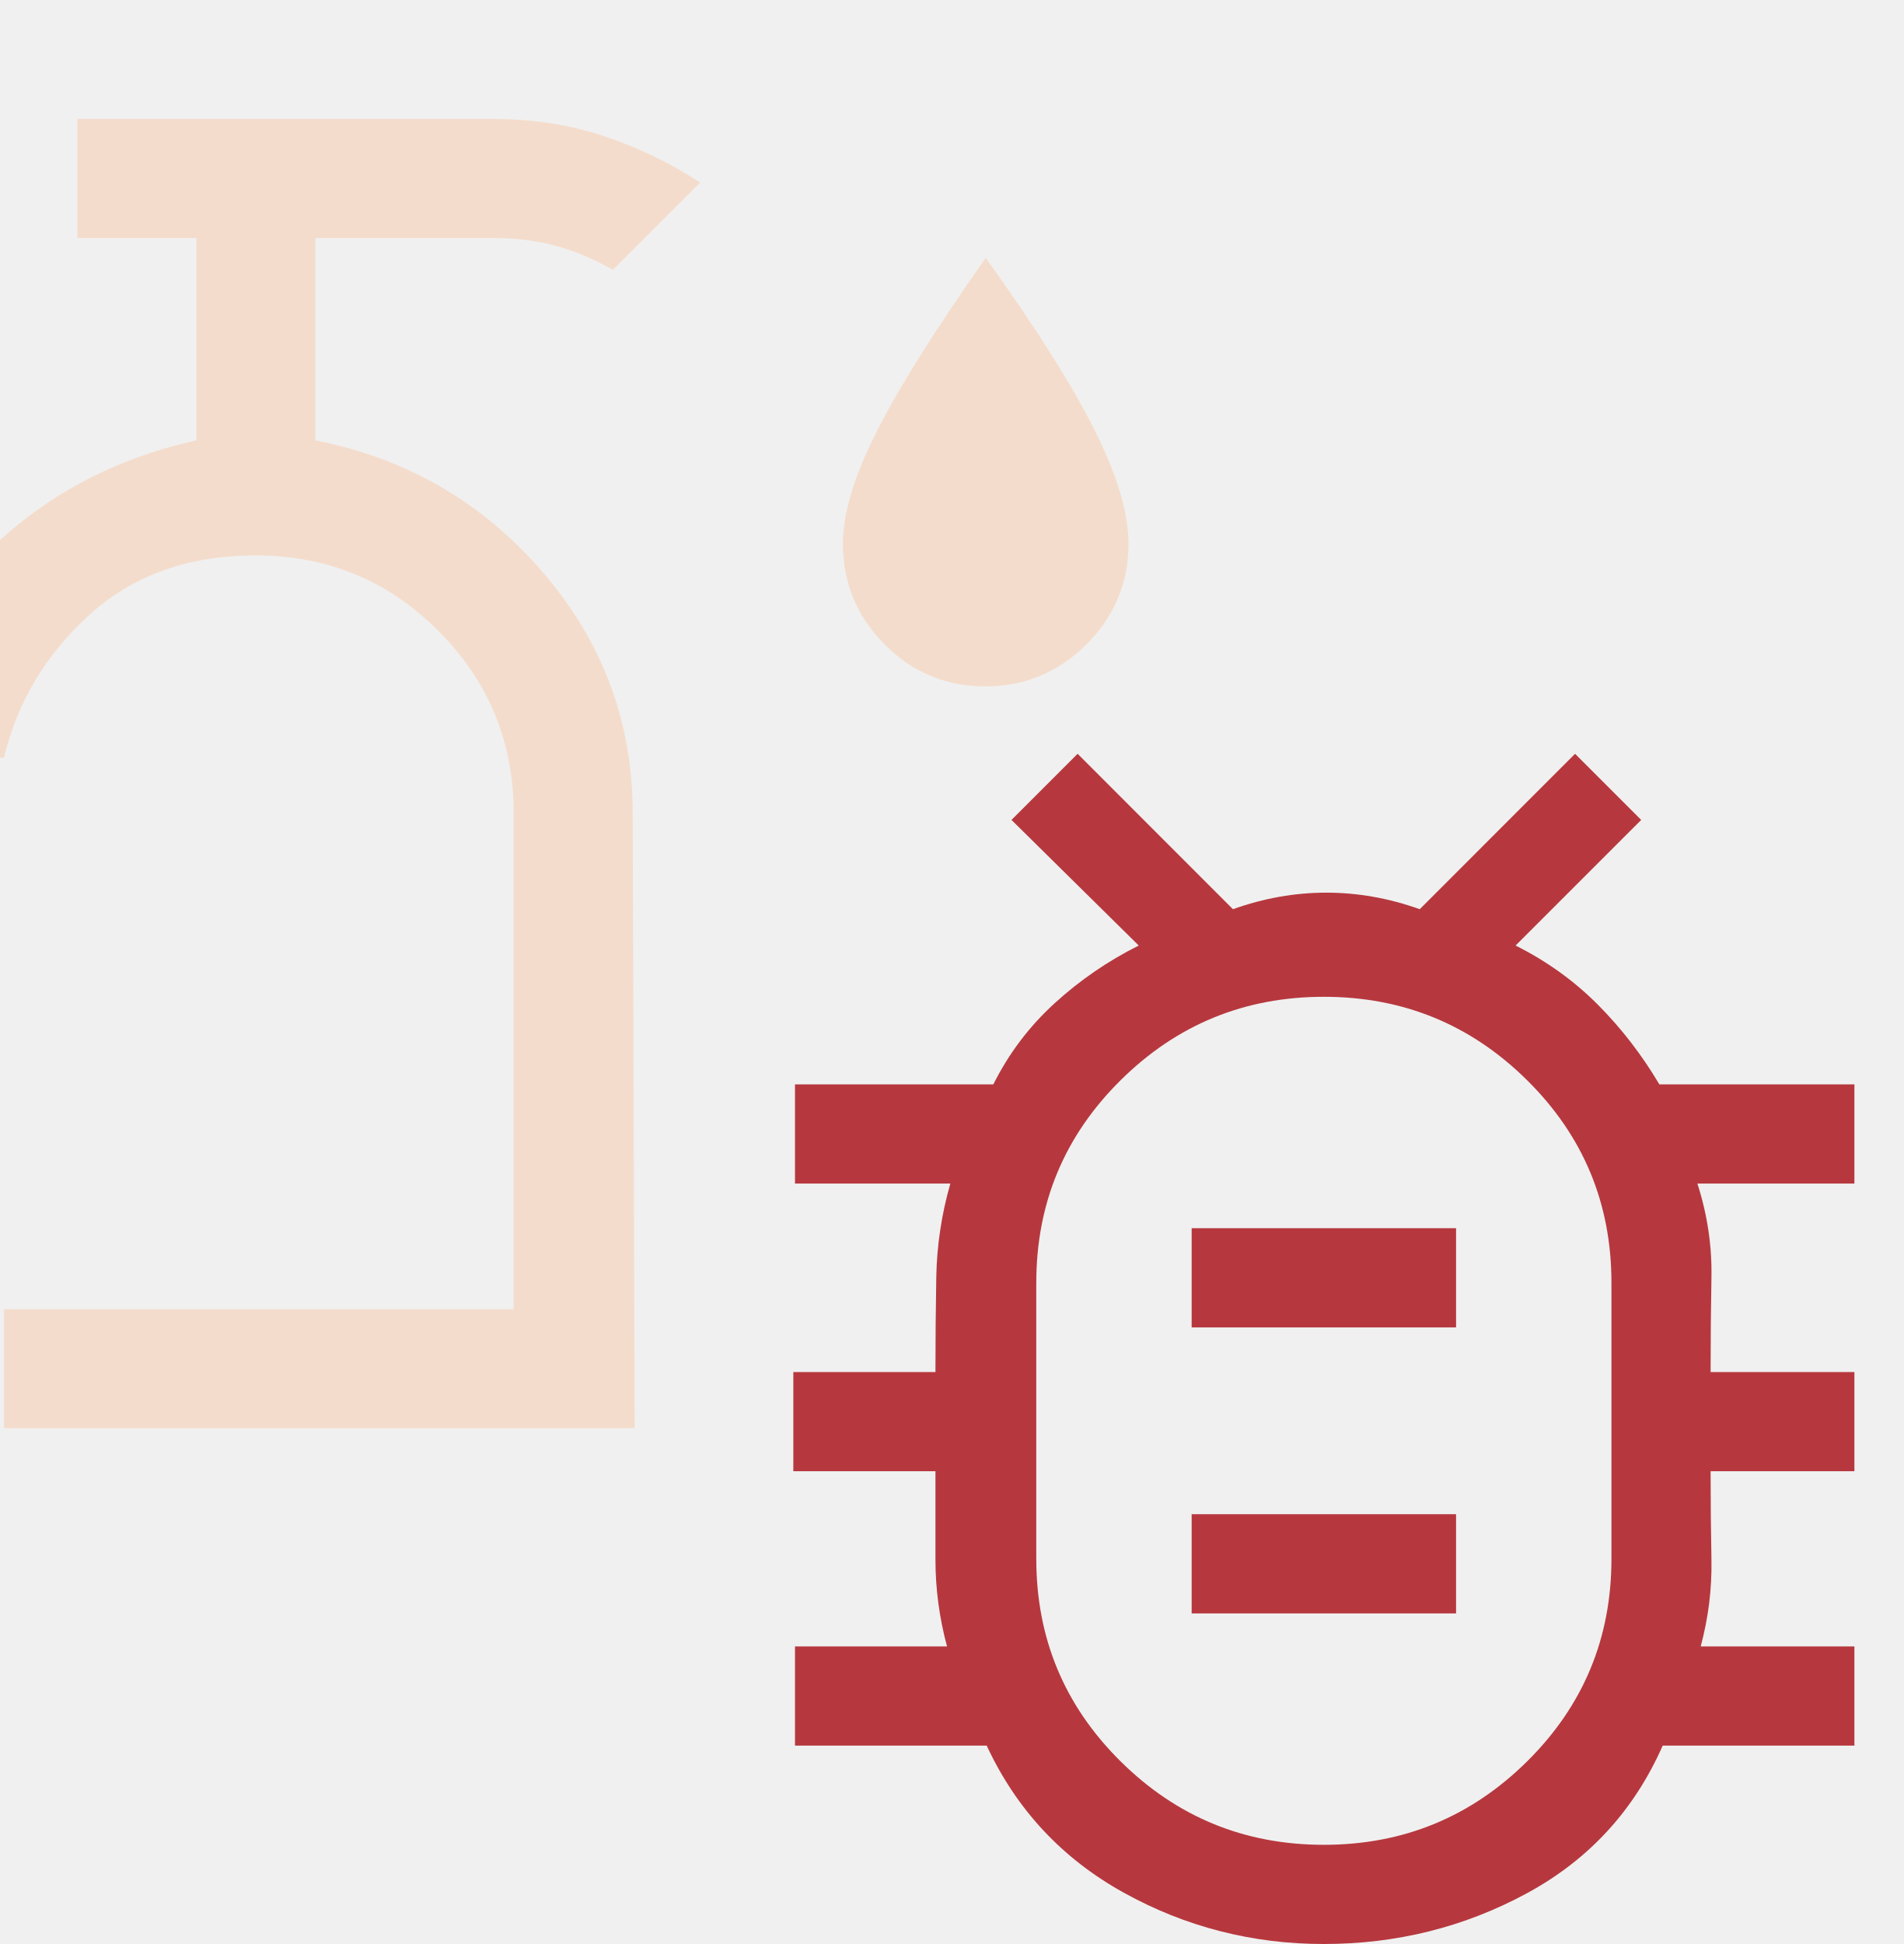
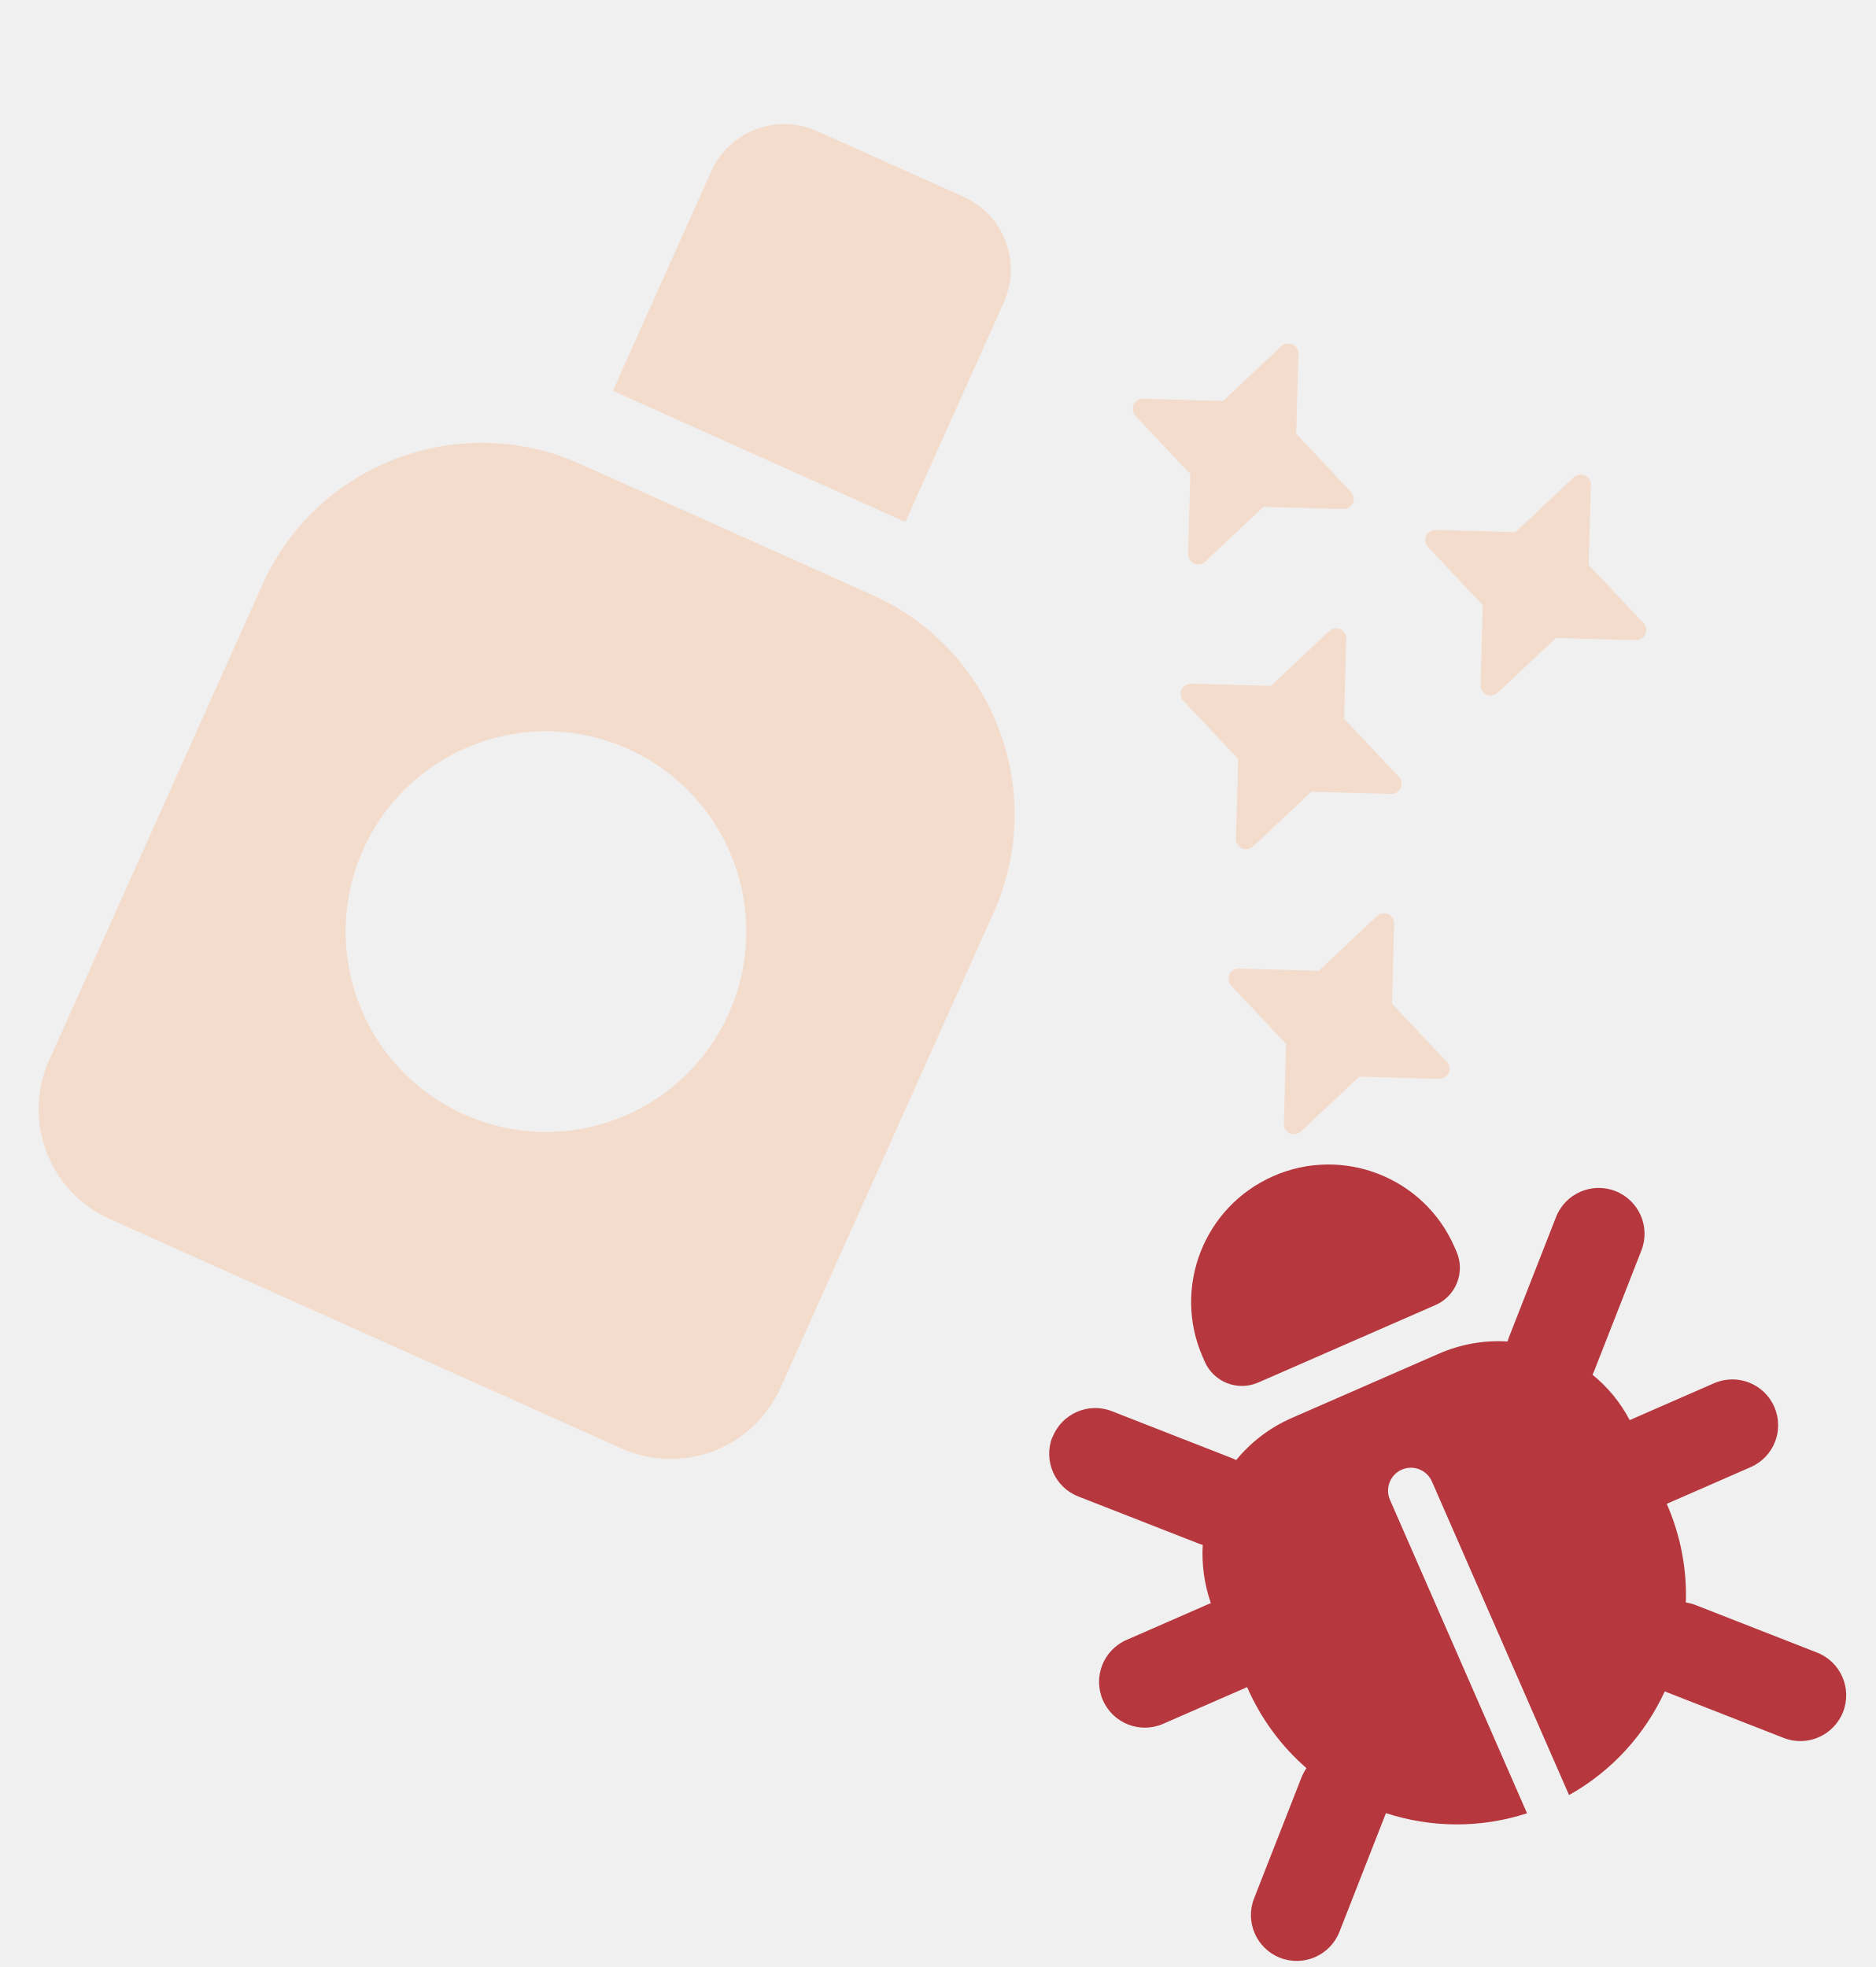
- <svg xmlns="http://www.w3.org/2000/svg" width="48" height="49" viewBox="0 0 48 49" fill="none">
-   <path d="M33.375 49C31.569 49 29.889 48.569 28.333 47.708C26.778 46.847 25.625 45.611 24.875 44H20.042V41.5H23.875C23.681 40.778 23.583 40.049 23.583 39.312V37.083H20V34.583H23.583C23.583 33.778 23.59 32.979 23.604 32.188C23.618 31.396 23.736 30.611 23.958 29.833H20.042V27.333H25.042C25.431 26.556 25.944 25.875 26.583 25.292C27.222 24.708 27.931 24.222 28.708 23.833L25.5 20.667L27.167 19L31.083 22.917C31.861 22.639 32.646 22.5 33.438 22.5C34.229 22.5 35.014 22.639 35.792 22.917L39.708 19L41.375 20.667L38.208 23.833C38.986 24.222 39.674 24.715 40.271 25.312C40.868 25.91 41.389 26.583 41.833 27.333H46.75V29.833H42.792C43.042 30.611 43.16 31.396 43.146 32.188C43.132 32.979 43.125 33.778 43.125 34.583H46.75V37.083H43.125C43.125 37.833 43.132 38.576 43.146 39.312C43.16 40.049 43.069 40.778 42.875 41.5H46.75V44H41.917C41.194 45.639 40.049 46.882 38.479 47.729C36.91 48.576 35.208 49 33.375 49ZM33.375 46.5C35.375 46.5 37.083 45.799 38.5 44.396C39.917 42.993 40.625 41.292 40.625 39.292V32.333C40.625 30.333 39.917 28.632 38.5 27.229C37.083 25.826 35.375 25.125 33.375 25.125C31.375 25.125 29.667 25.826 28.25 27.229C26.833 28.632 26.125 30.333 26.125 32.333V39.292C26.125 41.292 26.833 42.993 28.25 44.396C29.667 45.799 31.375 46.5 33.375 46.5ZM30.042 40.667H36.708V38.167H30.042V40.667ZM30.042 33.458H36.708V30.958H30.042V33.458Z" fill="#B6383E" />
-   <g clip-path="url(#clip0_103_4)">
-     <path d="M16 36H12.95H0.1V33H12.95V20.5C12.95 18.7 12.316 17.167 11.05 15.9C9.783 14.633 8.249 14 6.45 14C4.75 14 3.35 14.5 2.25 15.5C1.15 16.5 0.433 17.7 0.1 19.1H-3C-2.667 17.1 -1.783 15.383 -0.35 13.95C1.083 12.517 2.85 11.567 4.95 11.1V6H1.95V3H12.45C13.427 3 14.346 3.142 15.207 3.425C16.069 3.708 16.883 4.1 17.65 4.6L15.45 6.8C14.983 6.533 14.508 6.333 14.025 6.2C13.542 6.067 13.017 6 12.45 6H7.95V11.1C10.25 11.552 12.158 12.656 13.675 14.414C15.192 16.171 15.95 18.2 15.95 20.5L16 36ZM24.839 17.3C23.846 17.3 23 16.948 22.3 16.242C21.6 15.537 21.25 14.69 21.25 13.7C21.25 12.942 21.533 12.002 22.1 10.881C22.667 9.76 23.583 8.3 24.85 6.5C26.117 8.267 27.033 9.717 27.6 10.85C28.167 11.983 28.45 12.933 28.45 13.7C28.45 14.69 28.096 15.537 27.389 16.242C26.682 16.948 25.832 17.3 24.839 17.3Z" fill="#F4DCCC" />
+ <svg xmlns="http://www.w3.org/2000/svg" width="512" height="537" viewBox="0 0 512 537" fill="none">
+   <g clip-path="url(#clip0_115_6)">
+     <path d="M347.625 321.062C366.594 312.768 388.711 321.423 397.002 340.386L397.565 341.674C400.021 347.291 397.462 353.823 391.843 356.28L343.454 377.437C337.835 379.894 331.303 377.338 328.847 371.72L328.283 370.432C319.992 351.47 328.655 329.356 347.625 321.062ZM287.306 392.355C289.824 385.927 297.09 382.75 303.519 385.266L336.437 398.149C336.797 398.29 337.122 398.447 337.446 398.603C341.386 393.769 346.543 389.767 352.663 387.091L392.713 369.58C398.833 366.904 405.237 365.851 411.497 366.225C411.602 365.881 411.708 365.537 411.849 365.177L424.743 332.263C427.261 325.834 434.527 322.658 440.956 325.174C447.385 327.69 450.561 334.953 448.043 341.382L435.148 374.295C435.007 374.655 434.851 374.979 434.694 375.304C438.79 378.627 442.267 382.775 444.846 387.699L467.86 377.637C474.195 374.867 481.55 377.746 484.319 384.078C487.088 390.411 484.207 397.765 477.872 400.535L454.966 410.551C458.814 419.352 460.475 428.513 460.185 437.505C461.176 437.626 462.142 437.885 463.084 438.283L496.002 451.166C502.431 453.682 505.607 460.945 503.088 467.374C500.57 473.802 493.304 476.979 486.875 474.463L454.42 461.761C449.061 473.395 440.112 483.445 428.296 490.06L390.86 404.442C389.484 401.294 385.78 399.844 382.631 401.221C379.481 402.599 378.031 406.301 379.407 409.45L416.827 495.032C403.947 499.215 390.492 498.961 378.313 494.995L365.62 527.395C363.102 533.823 355.836 537 349.407 534.484C342.978 531.967 339.802 524.704 342.32 518.276L355.215 485.362C355.597 484.385 356.078 483.535 356.611 482.706C349.865 476.833 344.267 469.393 340.419 460.592L317.513 470.607C311.178 473.377 303.823 470.499 301.054 464.166C298.285 457.833 301.166 450.479 307.501 447.709L330.515 437.647C328.702 432.43 328.002 427.025 328.308 421.777C327.964 421.672 327.619 421.567 327.259 421.426L294.341 408.543C287.912 406.027 284.736 398.764 287.254 392.335L287.306 392.355Z" fill="#B6383E" />
+   </g>
+   <g clip-path="url(#clip1_115_6)">
+     <path d="M194.136 46.811L167.285 106.692L247.126 142.493L273.977 82.613C278.927 71.572 274.007 58.653 262.967 53.702L223.047 35.802C212.006 30.851 199.087 35.771 194.136 46.811ZM158.335 126.652C125.276 111.828 86.427 126.622 71.603 159.681L13.426 289.422C6.014 305.951 13.411 325.375 29.94 332.787L169.661 395.44C186.19 402.852 205.615 395.455 213.027 378.926L271.204 249.185C286.028 216.126 271.234 177.277 238.175 162.453L158.335 126.652ZM171.404 204.433C184.638 210.367 194.973 221.316 200.135 234.871C205.297 248.425 204.862 263.475 198.928 276.709C192.994 289.944 182.045 300.278 168.49 305.44C154.936 310.602 139.886 310.168 126.652 304.233C113.417 298.299 103.082 287.35 97.921 273.796C92.759 260.241 93.193 245.192 99.127 231.957C105.062 218.723 116.011 208.388 129.565 203.226C143.12 198.064 158.169 198.498 171.404 204.433ZM369.302 137.345C369.694 136.472 369.517 135.194 368.937 134.484L353.817 118.414L354.418 96.358C354.379 95.442 353.661 94.371 352.787 93.979C351.914 93.588 350.637 93.764 349.927 94.344L333.857 109.464L311.801 108.864C310.885 108.902 309.813 109.62 309.422 110.494C309.03 111.367 309.206 112.645 309.787 113.355L324.907 129.424L324.306 151.48C324.345 152.397 325.063 153.468 325.936 153.859C326.81 154.251 328.087 154.075 328.797 153.494L344.867 138.375L366.923 138.975C367.839 138.936 368.91 138.218 369.302 137.345ZM404.147 187.282C404.185 188.198 404.903 189.269 405.777 189.661C406.65 190.053 407.928 189.876 408.638 189.296L424.707 174.176L446.763 174.777C447.68 174.738 448.751 174.02 449.142 173.146C449.534 172.273 449.358 170.996 448.777 170.286L433.658 154.216L434.258 132.16C434.219 131.244 433.501 130.172 432.628 129.781C431.755 129.389 430.477 129.565 429.767 130.146L413.697 145.266L391.641 144.665C390.725 144.704 389.654 145.422 389.262 146.295C388.871 147.169 389.047 148.446 389.628 149.156L404.747 165.226L404.147 187.282ZM380.556 251.921C380.517 251.004 379.799 249.933 378.926 249.541C378.052 249.15 376.775 249.326 376.065 249.907L359.995 265.026L337.939 264.426C337.023 264.464 335.951 265.183 335.56 266.056C335.168 266.929 335.344 268.207 335.925 268.917L351.045 284.986L350.444 307.043C350.483 307.959 351.201 309.03 352.074 309.422C352.948 309.813 354.225 309.637 354.935 309.056L371.005 293.937L393.061 294.537C393.977 294.499 395.049 293.78 395.44 292.907C395.832 292.034 395.655 290.756 395.075 290.046L379.955 273.977L380.556 251.921ZM382.371 215.126C382.763 214.253 382.586 212.975 382.006 212.265L366.886 196.196L367.487 174.139C367.448 173.223 366.73 172.152 365.857 171.76C364.983 171.369 363.706 171.545 362.996 172.126L346.926 187.245L324.87 186.645C323.954 186.683 322.882 187.402 322.491 188.275C322.099 189.148 322.275 190.426 322.856 191.136L337.976 207.205L337.375 229.261C337.414 230.178 338.132 231.249 339.005 231.641C339.879 232.032 341.156 231.856 341.866 231.275L357.936 216.156L379.992 216.756C380.908 216.718 381.98 215.999 382.371 215.126Z" fill="#F4DCCC" />
  </g>
  <defs>
-     <clipPath id="clip0_103_4">
-       <rect width="48" height="48" fill="white" />
+     <clipPath id="clip0_115_6">
+       <rect width="256" height="256" fill="white" transform="translate(256 281)" />
+     </clipPath>
+     <clipPath id="clip1_115_6">
+       <rect width="350" height="350" fill="white" transform="translate(143.206) rotate(24.1521)" />
    </clipPath>
  </defs>
</svg>
